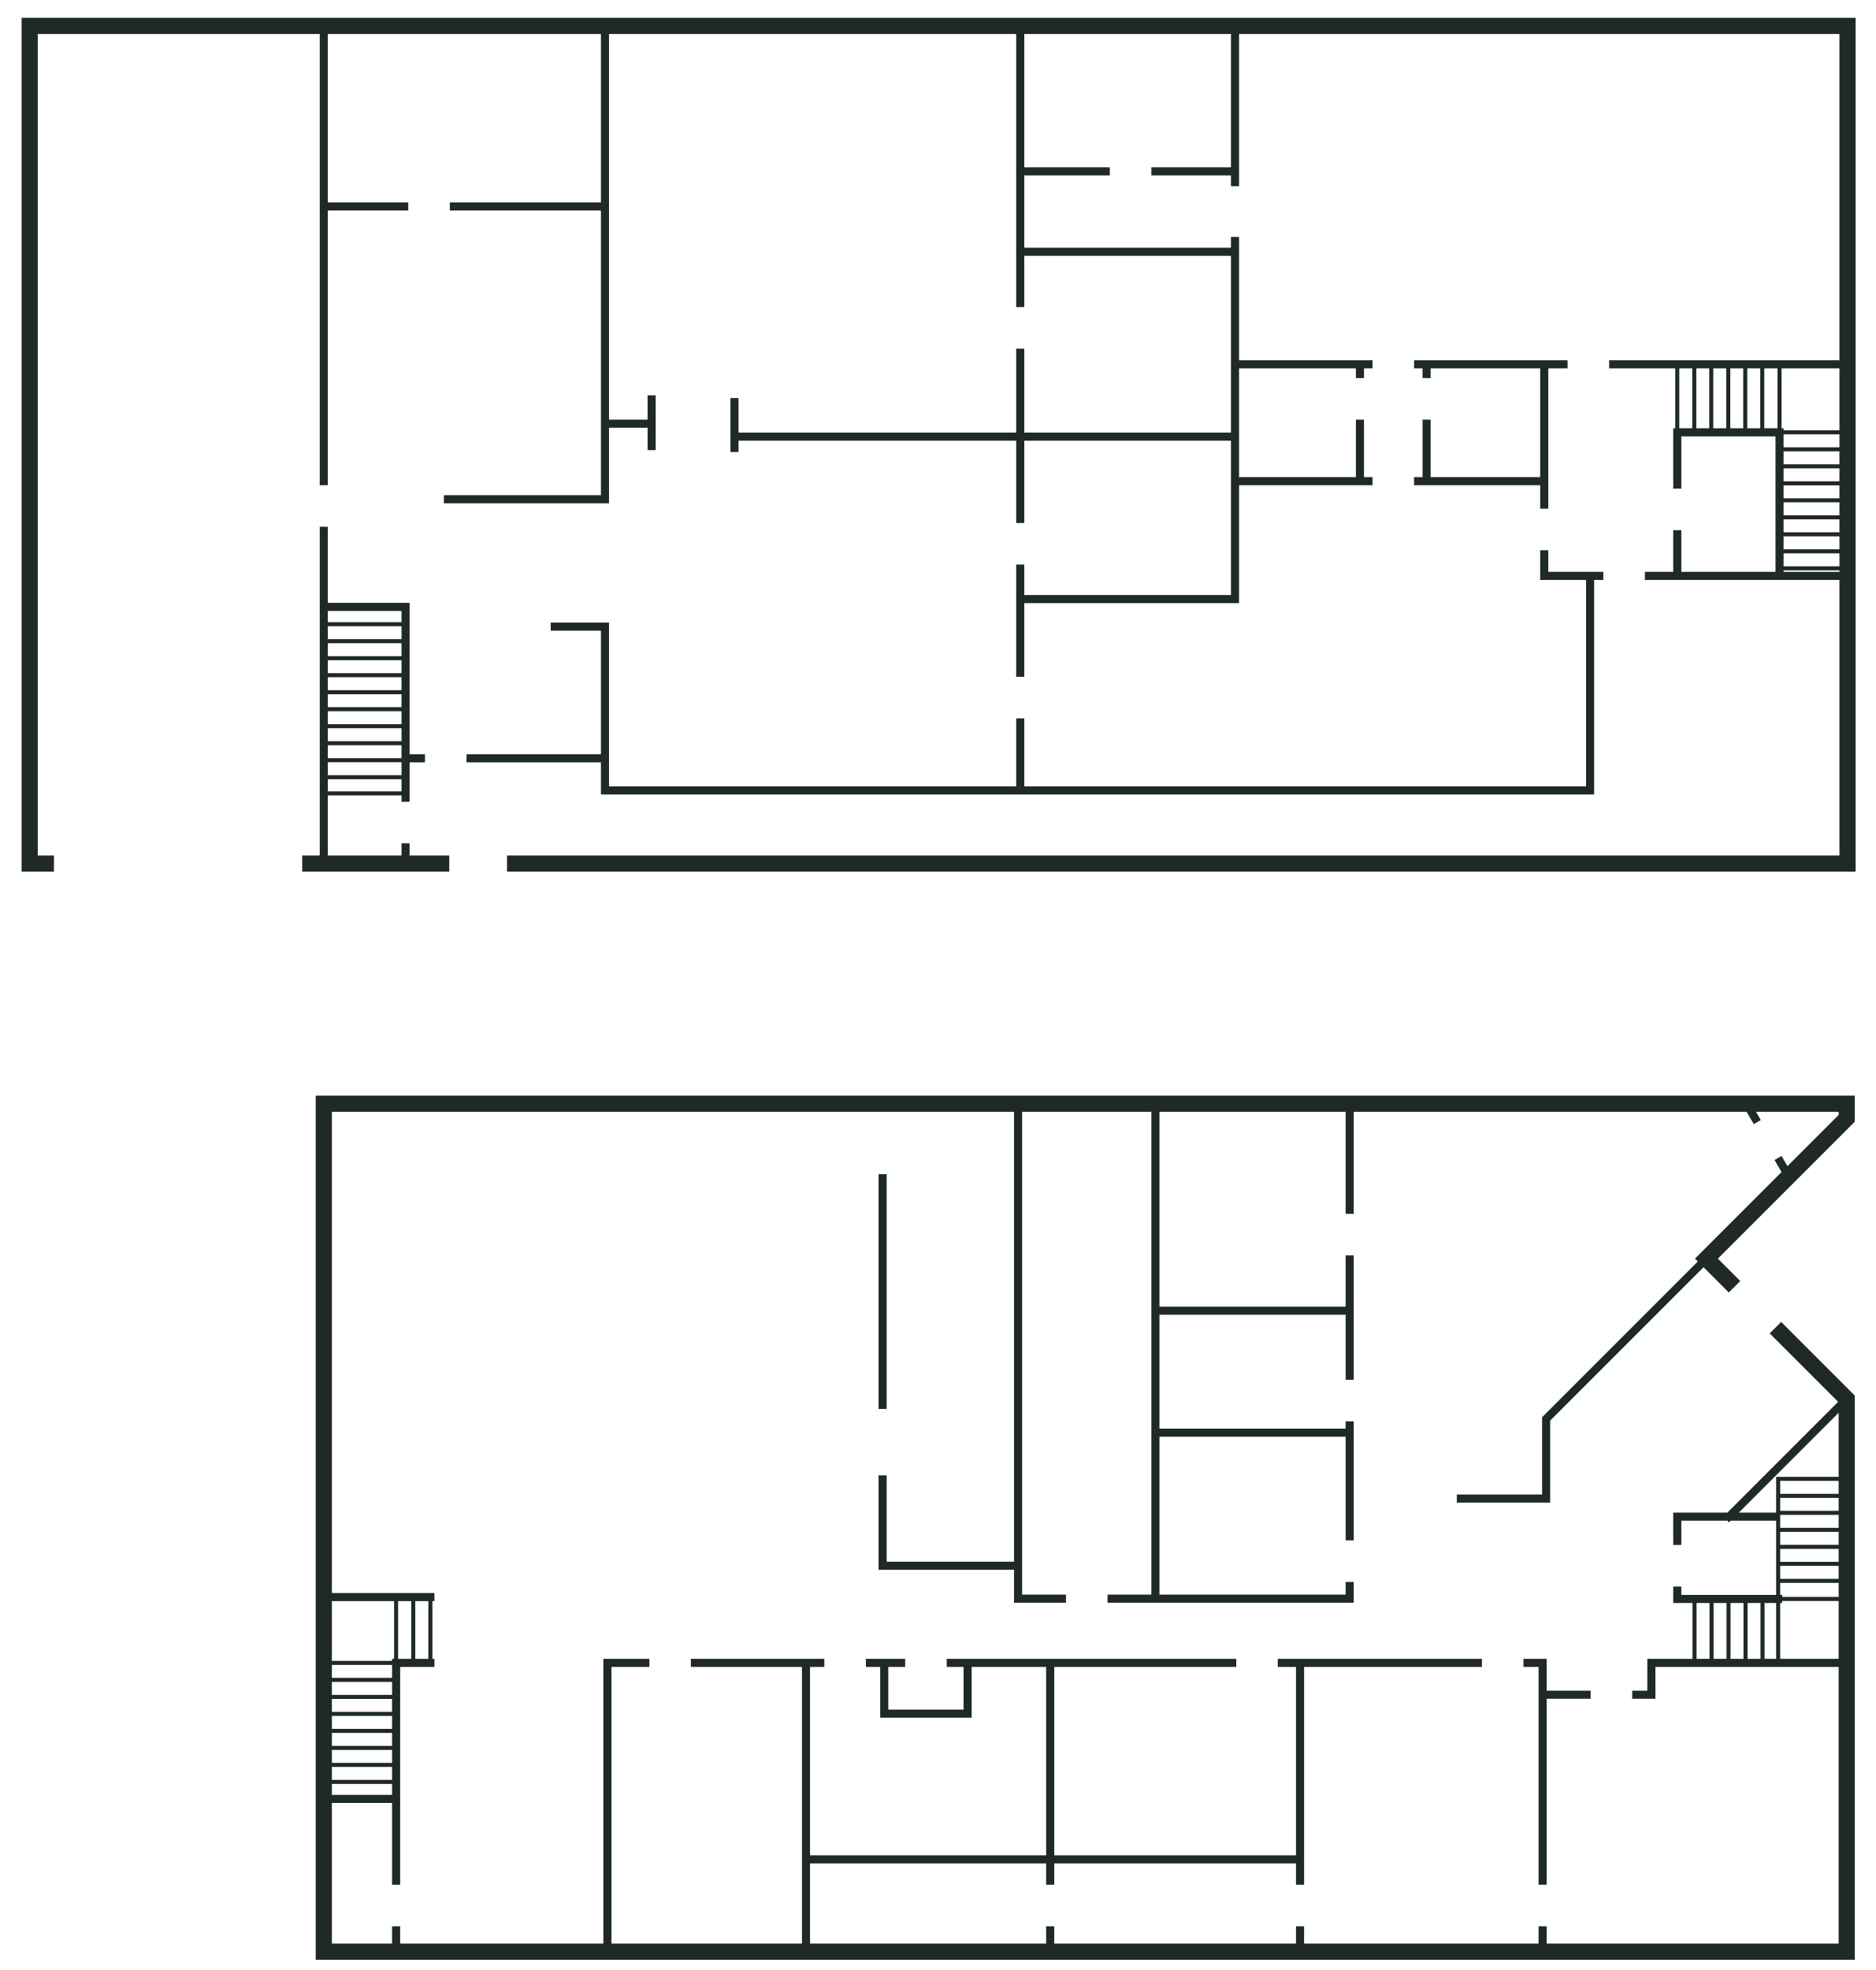
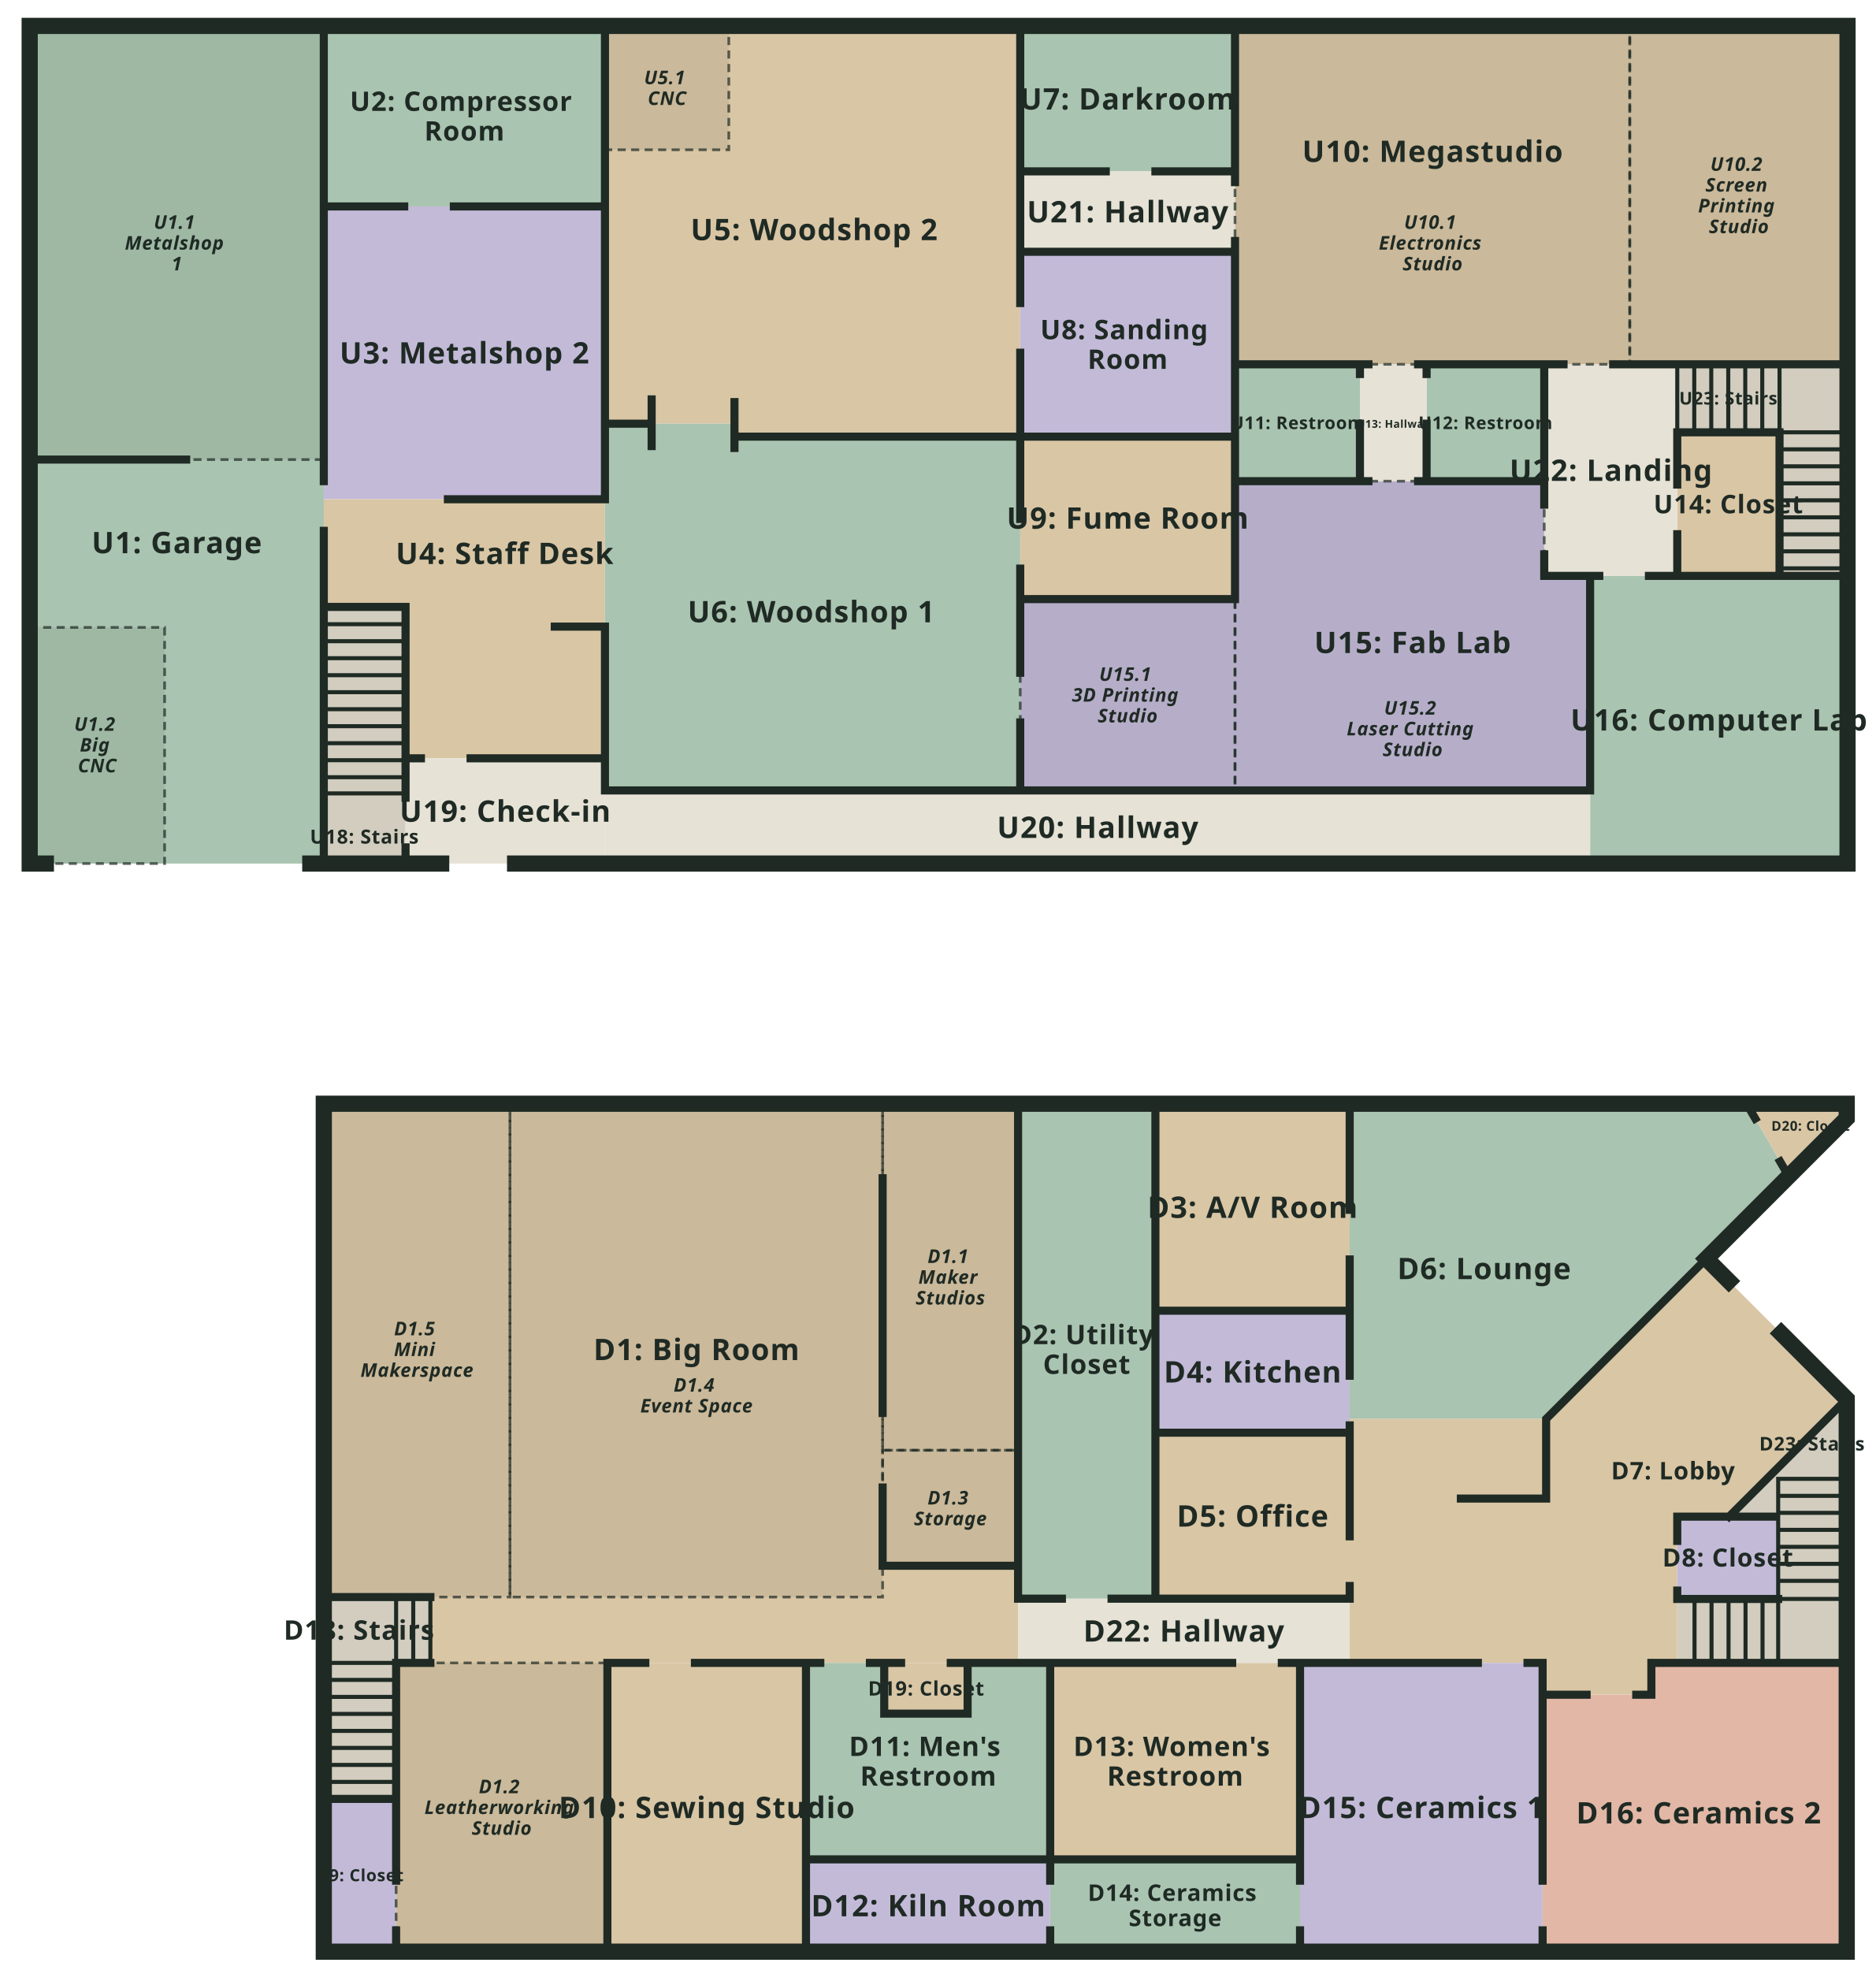
- <svg xmlns="http://www.w3.org/2000/svg" viewBox="170 20 695 730" fill="none" stroke="#1f2a24" stroke-linecap="square" stroke-linejoin="miter">
+ <svg xmlns="http://www.w3.org/2000/svg" viewBox="170 20 695 730">
  <g id="upstairs">
-     <path id="up-exterior" stroke-width="6" d="M333.5 340 H285 M187 340 H181 V29.6 H854.7 V340 H360.9" />
-     <path id="up-interior" stroke-width="3" d="M290 29.6 V198.3 M290 216.7 V340 M290 244.9 H320.3 V315.6 M320.3 334 V340 M290 96.5 H319.8 M338.2 96.5 H394.2 M394.2 29.6 V205 H336 M375.6 252.2 H394.2 V312.9 M320.3 301 H326 M344.4 301 H394.2 M394.2 312.9 H759.3 M442.2 181.8 H627.7 M442.2 169 V186 M394.2 177 H411.5 M411.5 168 V185.3 M548.1 29.6 V132.3 M548.1 150.7 V212.3 M548.1 230.7 V269.3 M548.1 287.7 V312.9 M548.1 83.5 H579.8 M598.2 83.5 H627.7 M627.7 29.6 V87.5 M627.7 109.3 V242 M548.1 113.3 H627.7 M548.1 242 H627.7 M627.7 155 H677.15 M627.7 198.3 H677.15 M674 155 V158.6 M674 177 V198.3 M695.55 155 H749.45 M742.3 155 V207 M695.55 198.3 H742.3 M698.7 155 V158.6 M698.7 177 V198.3 M742.3 225.4 V233.4 H762.7 M759.3 233.4 V312.9 M767.85 155 H854.7 M791.6 180.2 V199.55 M791.6 217.95 V233.4 M791.6 180.2 H829.5 V233.4 M781.1 233.4 H854.7" />
-     <path id="up-stairs" stroke-width="1.5" d="M290 245 H320.3 V314 H290 Z M290 251.3 H320.3 M290 257.6 H320.3 M290 263.9 H320.3 M290 270.2 H320.3 M290 276.5 H320.3 M290 282.8 H320.3 M290 289.1 H320.3 M290 295.4 H320.3 M290 301.7 H320.3 M290 308 H320.3 M791.6 155 H829.5 V180.2 H791.6 Z M797.9 155 V180.2 M804.2 155 V180.2 M810.5 155 V180.2 M816.8 155 V180.2 M823.1 155 V180.2 M829.5 180.2 H854.7 V233.4 H829.5 Z M829.5 186.5 H854.7 M829.5 192.8 H854.7 M829.5 199.1 H854.7 M829.5 205.4 H854.7 M829.5 211.7 H854.7 M829.5 218 H854.7 M829.5 224.3 H854.7 M829.5 230.6 H854.7" />
+     <g id="up-rooms" stroke="none" fill-rule="evenodd">
+       <path id="room-U1" fill="#a9c4b0" d="M181 29.6 L290 29.6 L290 340 L181 340 Z" />
+       <path id="room-U2" fill="#a9c4b0" d="M290 29.6 L394.2 29.6 L394.2 96.5 L290 96.5 Z" />
+       <path id="room-U3" fill="#c3bad8" d="M290 96.5 L394.2 96.5 L394.2 205 L290 205 Z" />
+       <path id="room-U4" fill="#d9c6a5" d="M290 205 L394.2 205 L394.2 301 L320.3 301 L320.3 244.9 L290 244.9 Z" />
+       <path id="room-U5" fill="#d9c6a5" d="M394.2 29.6 L548.1 29.6 L548.1 181.8 L442.2 181.8 L442.2 177 L394.2 177 Z" />
+       <path id="room-U6" fill="#a9c4b0" d="M394.2 177 L442.2 177 L442.2 181.8 L548.1 181.8 L548.1 312.9 L394.2 312.9 Z" />
+       <path id="room-U7" fill="#a9c4b0" d="M548.1 29.6 L627.7 29.6 L627.7 83.5 L548.1 83.5 Z" />
+       <path id="room-U8" fill="#c3bad8" d="M548.1 113.3 L627.7 113.3 L627.7 181.8 L548.1 181.8 Z" />
+       <path id="room-U9" fill="#d9c6a5" d="M548.1 181.8 L627.7 181.8 L627.7 242 L548.1 242 Z" />
+       <path id="room-U15" fill="#c3bad8" d="M627.7 198.3 L742.3 198.3 L742.3 233.4 L759.3 233.4 L759.3 312.9 L548.1 312.9 L548.1 242 L627.7 242 Z" />
+       <path id="room-U10" fill="#d9c6a5" d="M627.7 29.6 L854.7 29.6 L854.7 155 L627.7 155 Z" />
+       <path id="room-U11" fill="#a9c4b0" d="M627.7 155 L674 155 L674 198.3 L627.7 198.3 Z" />
+       <path id="room-U12" fill="#a9c4b0" d="M698.7 155 L742.3 155 L742.3 198.3 L698.7 198.3 Z" />
+       <path id="room-U14" fill="#d9c6a5" d="M791.6 180.2 L829.5 180.2 L829.5 233.4 L791.6 233.4 Z" />
+       <path id="room-U16" fill="#a9c4b0" d="M759.3 233.4 L854.7 233.4 L854.7 340 L759.3 340 Z" />
+       <path id="room-U18" fill="#d2cdbf" d="M290 244.9 L320.3 244.9 L320.3 340 L290 340 Z" />
+       <path id="room-U19" fill="#e6e2d6" d="M320.3 301 L394.2 301 L394.2 340 L320.3 340 Z" />
+       <path id="room-U20" fill="#e6e2d6" d="M394.2 312.9 L759.3 312.9 L759.3 340 L394.2 340 Z" />
+       <path id="room-U21" fill="#e6e2d6" d="M548.1 83.5 L627.7 83.5 L627.7 113.3 L548.1 113.3 Z" />
+       <path id="room-U13" fill="#e6e2d6" d="M674 155 L698.7 155 L698.7 198.3 L674 198.3 Z" />
+       <path id="room-U22" fill="#e6e2d6" d="M742.3 155 L791.6 155 L791.6 233.4 L742.3 233.4 Z" />
+       <path id="room-U23" fill="#d2cdbf" d="M791.6 155 L854.7 155 L854.7 233.4 L829.5 233.4 L829.5 180.2 L791.6 180.2 Z" />
+     </g>
+     <g id="up-zones" fill="#1f2a24" fill-opacity="0.08" stroke="#1f2a24" stroke-width="1" stroke-dasharray="3 2" stroke-opacity="0.7">
+       <path id="zone-U1.1" data-room="U1" d="M181 29.6 L290 29.6 L290 190.3 L181 190.3 Z" />
+       <path id="zone-U1.2" data-room="U1" d="M181 252.5 L231 252.5 L231 340 L181 340 Z" />
+       <path id="zone-U5.1" data-room="U5" d="M394.2 29.6 L440.1 29.6 L440.1 75.5 L394.2 75.5 Z" />
+       <path id="zone-U10.1" data-room="U10" d="M627.7 29.6 L774 29.6 L774 155 L627.7 155 Z" />
+       <path id="zone-U10.2" data-room="U10" d="M774 29.6 L854.7 29.6 L854.7 155 L774 155 Z" />
+       <path id="zone-U15.1" data-room="U15" d="M548.1 242 L627.7 242 L627.7 312.9 L548.1 312.9 Z" />
+       <path id="zone-U15.2" data-room="U15" d="M627.7 198.3 L742.3 198.3 L742.3 233.4 L759.3 233.4 L759.3 312.9 L627.7 312.9 Z" />
+     </g>
+     <g id="up-walls" fill="none" stroke="#1f2a24" stroke-linecap="square">
+       <path id="up-exterior" stroke-width="6" d="M333.5 340 H285 M187 340 H181 V29.6 H854.7 V340 H360.9" />
+       <path id="up-interior" stroke-width="3" d="M181 190.3 H239 M290 29.6 V198.3 M290 216.7 V340 M290 244.9 H320.3 V315.6 M320.3 334 V340 M290 96.5 H319.8 M338.2 96.5 H394.2 M394.2 29.6 V205 H336 M375.6 252.2 H394.2 V312.9 M320.3 301 H326 M344.4 301 H394.2 M394.2 312.9 H759.3 M442.2 181.8 H627.7 M442.2 169 V186 M394.2 177 H411.5 M411.5 168 V185.3 M548.1 29.6 V132.3 M548.1 150.7 V212.3 M548.1 230.7 V269.3 M548.1 287.7 V312.9 M548.1 83.5 H579.8 M598.2 83.5 H627.7 M627.7 29.6 V87.5 M627.7 109.3 V242 M548.1 113.3 H627.7 M548.1 242 H627.7 M627.7 155 H677.15 M627.7 198.3 H677.15 M674 155 V158.6 M674 177 V198.3 M695.55 155 H749.45 M742.3 155 V207 M695.55 198.3 H742.3 M698.7 155 V158.6 M698.7 177 V198.3 M742.3 225.4 V233.4 H762.7 M759.3 233.4 V312.9 M767.85 155 H854.7 M791.6 180.2 V199.55 M791.6 217.95 V233.4 M791.6 180.2 H829.5 V233.4 M781.1 233.4 H854.7" />
+       <path id="up-stairs" stroke-width="1.5" d="M290 245 H320.3 V314 H290 Z M290 251.3 H320.3 M290 257.6 H320.3 M290 263.9 H320.3 M290 270.2 H320.3 M290 276.5 H320.3 M290 282.8 H320.3 M290 289.1 H320.3 M290 295.4 H320.3 M290 301.7 H320.3 M290 308 H320.3 M791.6 155 H829.5 V180.2 H791.6 Z M797.9 155 V180.2 M804.2 155 V180.2 M810.5 155 V180.2 M816.8 155 V180.2 M823.1 155 V180.2 M829.5 180.2 H854.7 V233.4 H829.5 Z M829.5 186.5 H854.7 M829.5 192.8 H854.7 M829.5 199.1 H854.7 M829.5 205.4 H854.7 M829.5 211.7 H854.7 M829.5 218 H854.7 M829.5 224.3 H854.7 M829.5 230.6 H854.7" />
+     </g>
+     <g id="up-room-labels" stroke="none" fill="#1f2a24" font-family="'Archivo Narrow', sans-serif" font-weight="600" text-anchor="middle" letter-spacing="0.03em" style="text-transform:uppercase">
+       <text id="label-U1" x="235.5" y="225" font-size="11">
+         <tspan x="235.5" dy="0">U1: Garage</tspan>
+       </text>
+       <text id="label-U2" x="342.1" y="61.1" font-size="10">
+         <tspan x="342.1" dy="0">U2: Compressor</tspan>
+         <tspan x="342.1" dy="11.00">Room</tspan>
+       </text>
+       <text id="label-U3" x="342.1" y="154.7" font-size="11">
+         <tspan x="342.1" dy="0">U3: Metalshop 2</tspan>
+       </text>
+       <text id="label-U4" x="357" y="229.0" font-size="11">
+         <tspan x="357" dy="0">U4: Staff Desk</tspan>
+       </text>
+       <text id="label-U5" x="471.7" y="109.0" font-size="11">
+         <tspan x="471.7" dy="0">U5: Woodshop 2</tspan>
+       </text>
+       <text id="label-U6" x="470.6" y="250.6" font-size="11">
+         <tspan x="470.6" dy="0">U6: Woodshop 1</tspan>
+       </text>
+       <text id="label-U7" x="587.9" y="60.6" font-size="11">
+         <tspan x="587.9" dy="0">U7: Darkroom</tspan>
+       </text>
+       <text id="label-U8" x="587.9" y="145.7" font-size="10">
+         <tspan x="587.9" dy="0">U8: Sanding</tspan>
+         <tspan x="587.9" dy="11.00">Room</tspan>
+       </text>
+       <text id="label-U9" x="587.9" y="215.9" font-size="11">
+         <tspan x="587.9" dy="0">U9: Fume Room</tspan>
+       </text>
+       <text id="label-U15" x="693.5" y="262" font-size="11">
+         <tspan x="693.5" dy="0">U15: Fab Lab</tspan>
+       </text>
+       <text id="label-U10" x="700.9" y="80" font-size="11">
+         <tspan x="700.9" dy="0">U10: Megastudio</tspan>
+       </text>
+       <text id="label-U11" x="650.9" y="179.0" font-size="6.5">
+         <tspan x="650.9" dy="0">U11: Restroom</tspan>
+       </text>
+       <text id="label-U12" x="720.5" y="179.0" font-size="6.5">
+         <tspan x="720.5" dy="0">U12: Restroom</tspan>
+       </text>
+       <text id="label-U14" x="810.5" y="210.2" font-size="9.5">
+         <tspan x="810.5" dy="0">U14: Closet</tspan>
+       </text>
+       <text id="label-U16" x="807" y="290.7" font-size="11">
+         <tspan x="807" dy="0">U16: Computer Lab</tspan>
+       </text>
+       <text id="label-U18" x="305" y="332.6" font-size="7.2">
+         <tspan x="305" dy="0">U18: Stairs</tspan>
+       </text>
+       <text id="label-U19" x="357.2" y="324.5" font-size="11">
+         <tspan x="357.2" dy="0">U19: Check-in</tspan>
+       </text>
+       <text id="label-U20" x="576.8" y="330.5" font-size="11">
+         <tspan x="576.8" dy="0">U20: Hallway</tspan>
+       </text>
+       <text id="label-U21" x="587.9" y="102.4" font-size="11">
+         <tspan x="587.9" dy="0">U21: Hallway</tspan>
+       </text>
+       <text id="label-U22" x="767" y="198.2" font-size="11">
+         <tspan x="767" dy="0">U22: Landing</tspan>
+       </text>
+       <text id="label-U23" x="810.5" y="169.9" font-size="6.5">
+         <tspan x="810.5" dy="0">U23: Stairs</tspan>
+       </text>
+       <text id="label-U13" x="686.4" y="178.5" font-size="4">
+         <tspan x="686.4" dy="0">U13: Hallway</tspan>
+       </text>
+     </g>
+     <g id="up-zone-labels" stroke="none" fill="#1f2a24" font-family="'Archivo Narrow', sans-serif" font-weight="600" font-style="italic" text-anchor="middle" letter-spacing="0.03em" style="text-transform:uppercase">
+       <text id="zlabel-U1.1" x="235.5" y="104.8" font-size="7">
+         <tspan x="235.5" dy="0">U1.1</tspan>
+         <tspan x="235.5" dy="7.70">Metalshop</tspan>
+         <tspan x="235.5" dy="7.70">1</tspan>
+       </text>
+       <text id="zlabel-U1.2" x="206" y="290.8" font-size="7">
+         <tspan x="206" dy="0">U1.2</tspan>
+         <tspan x="206" dy="7.7">Big</tspan>
+         <tspan x="206" dy="7.7">CNC</tspan>
+       </text>
+       <text id="zlabel-U5.1" x="417.2" y="51.2" font-size="7">
+         <tspan x="417.2" dy="0">U5.1</tspan>
+         <tspan x="417.2" dy="7.7">CNC</tspan>
+       </text>
+       <text id="zlabel-U10.1" x="700.9" y="104.8" font-size="7">
+         <tspan x="700.9" dy="0">U10.1</tspan>
+         <tspan x="700.9" dy="7.7">Electronics</tspan>
+         <tspan x="700.9" dy="7.7">Studio</tspan>
+       </text>
+       <text id="zlabel-U10.2" x="814.4" y="83.3" font-size="7">
+         <tspan x="814.4" dy="0">U10.2</tspan>
+         <tspan x="814.4" dy="7.7">Screen</tspan>
+         <tspan x="814.4" dy="7.7">Printing</tspan>
+         <tspan x="814.4" dy="7.7">Studio</tspan>
+       </text>
+       <text id="zlabel-U15.1" x="587.9" y="272.3" font-size="7">
+         <tspan x="587.9" dy="0">U15.1</tspan>
+         <tspan x="587.9" dy="7.7">3D Printing</tspan>
+         <tspan x="587.9" dy="7.7">Studio</tspan>
+       </text>
+       <text id="zlabel-U15.2" x="693.5" y="284.8" font-size="7">
+         <tspan x="693.5" dy="0">U15.2</tspan>
+         <tspan x="693.5" dy="7.7">Laser Cutting</tspan>
+         <tspan x="693.5" dy="7.7">Studio</tspan>
+       </text>
+     </g>
  </g>
  <g id="downstairs" transform="translate(0 50)">
-     <path id="down-exterior" stroke-width="6" d="M290 379 H854.4 V384.4 L802.4 436.4 L810.7 444.7 M830.1 464.1 L854.4 488.4 V693.2 H290 V379" />
-     <path id="down-interior" stroke-width="3" d="M547.3 379 V562.4 H563.55 M497.1 406.6 V490.6 M497.1 518.2 V550.2 H547.3 M581.95 562.4 H670.2 M598.2 379 V562.4 M598.2 455.7 H670.2 M598.2 500.9 H670.2 M670.2 379 V418.3 M670.2 436.7 V479.8 M670.2 498.2 V539.3 M670.2 557.7 V562.4 M290 561.8 H329.5 M290 636.6 H316.8 M316.8 586.2 H329.5 M395.1 586.2 H409.15 M427.55 586.2 H474 M492.4 586.2 H503.95 M497.7 586.2 V605 H528.6 V586.2 M522.35 586.2 H626.65 M645.05 586.2 H717.7 M736.1 586.2 H741.7 M741.7 598 H758 M776.4 598 H782 V586.2 H854.4 M316.8 586.2 V666.9 M316.8 685.3 V693.2 M395.1 586.2 V693.2 M468.7 586.2 V693.2 M559.2 586.2 V666.9 M559.2 685.3 V693.2 M468.7 659 H651.8 M651.8 586.2 V666.9 M651.8 685.3 V693.2 M741.7 586.2 V666.9 M741.7 685.3 V693.2 M802.4 436.4 L743 495.8 V525.3 H711.4 M817.3 379 L820.5 384.5 M829.7 400.4 L832.9 405.9 M854.4 488.4 L810.8 532 M791.6 541 V532 H827.6 M791.6 559.4 V562.5 M791.6 562.5 H829" />
-     <path id="down-stairs" stroke-width="1.5" d="M290 586.2 H316.8 V636.6 H290 Z M290 592.5 H316.8 M290 598.8 H316.8 M290 605.1 H316.8 M290 611.4 H316.8 M290 617.7 H316.8 M290 624 H316.8 M290 630.3 H316.8 M316.8 561.8 H329.5 V586.2 H316.8 Z M323.15 561.8 V586.2 M829 518 H854.4 V562.5 H829 Z M829 524.3 H854.4 M829 530.6 H854.4 M829 536.9 H854.4 M829 543.2 H854.4 M829 549.5 H854.4 M829 555.8 H854.4 M798 562.5 H829 V586.2 H798 Z M804.3 562.5 V586.2 M810.6 562.5 V586.2 M816.9 562.5 V586.2 M823.2 562.5 V586.2" />
+     <g id="down-rooms" stroke="none" fill-rule="evenodd">
+       <path id="room-D1" fill="#d9c6a5" d="M290 379 L547.3 379 L547.3 586.2 L395.1 586.2 L395.1 693.2 L316.8 693.2 L316.8 586.2 L329.5 586.2 L329.5 562.4 L290 562.4 Z" />
+       <path id="room-D2" fill="#a9c4b0" d="M547.3 379 L598.2 379 L598.2 562.4 L547.3 562.4 Z" />
+       <path id="room-D3" fill="#d9c6a5" d="M598.2 379 L670.2 379 L670.2 455.7 L598.2 455.7 Z" />
+       <path id="room-D4" fill="#c3bad8" d="M598.2 455.7 L670.2 455.7 L670.2 500.9 L598.2 500.9 Z" />
+       <path id="room-D5" fill="#d9c6a5" d="M598.2 500.9 L670.2 500.9 L670.2 562.4 L598.2 562.4 Z" />
+       <path id="room-D6" fill="#a9c4b0" d="M670.2 379 L817.3 379 L832.9 405.9 L802.4 436.4 L743 495.8 L670.2 495.8 Z" />
+       <path id="room-D7" fill="#d9c6a5" d="M802.4 436.4 L854.4 488.4 L810.8 532 L791.6 532 L791.6 586.2 L782 586.2 L782 598 L741.7 598 L741.7 586.2 L670.2 586.2 L670.2 495.8 L743 495.8 Z" />
+       <path id="room-D20" fill="#d9c6a5" d="M817.3 379 L854.4 379 L854.4 384.4 L832.9 405.9 Z" />
+       <path id="room-D8" fill="#c3bad8" d="M791.6 532 L829 532 L829 562.5 L791.6 562.5 Z" />
+       <path id="room-D9" fill="#c3bad8" d="M290 636.6 L316.8 636.6 L316.8 693.2 L290 693.2 Z" />
+       <path id="room-D10" fill="#d9c6a5" d="M395.1 586.2 L468.7 586.2 L468.7 693.2 L395.1 693.2 Z" />
+       <path id="room-D11" fill="#a9c4b0" d="M468.7 586.2 L497.7 586.2 L497.7 605 L528.6 605 L528.6 586.2 L559.2 586.2 L559.2 659 L468.7 659 Z" />
+       <path id="room-D19" fill="#d9c6a5" d="M497.7 586.2 L528.6 586.2 L528.6 605 L497.7 605 Z" />
+       <path id="room-D12" fill="#c3bad8" d="M468.7 659 L559.2 659 L559.2 693.2 L468.7 693.2 Z" />
+       <path id="room-D13" fill="#d9c6a5" d="M559.2 586.2 L651.8 586.2 L651.8 659 L559.2 659 Z" />
+       <path id="room-D14" fill="#a9c4b0" d="M559.2 659 L651.8 659 L651.8 693.2 L559.2 693.2 Z" />
+       <path id="room-D15" fill="#c3bad8" d="M651.8 586.2 L741.7 586.2 L741.7 693.2 L651.8 693.2 Z" />
+       <path id="room-D16" fill="#e2b7a6" d="M741.7 598 L782 598 L782 586.2 L854.4 586.2 L854.4 693.2 L741.7 693.2 Z" />
+       <path id="room-D18" fill="#d2cdbf" d="M290 561.8 L329.5 561.8 L329.5 586.2 L316.8 586.2 L316.8 636.6 L290 636.6 Z" />
+       <path id="room-D22" fill="#e6e2d6" d="M547.3 562.4 L670.2 562.4 L670.2 586.2 L547.3 586.2 Z" />
+       <path id="room-D23" fill="#d2cdbf" d="M810.8 532 L854.4 488.4 L854.4 586.2 L791.6 586.2 L791.6 562.5 L829 562.5 L829 532 Z" />
+     </g>
+     <g id="down-zones" fill="#1f2a24" fill-opacity="0.08" stroke="#1f2a24" stroke-width="1" stroke-dasharray="3 2" stroke-opacity="0.7">
+       <path id="zone-D1.1" data-room="D1" d="M497.1 379 L547.3 379 L547.3 507.4 L497.1 507.4 Z" />
+       <path id="zone-D1.3" data-room="D1" d="M497.1 507.4 L547.3 507.4 L547.3 550.2 L497.1 550.2 Z" />
+       <path id="zone-D1.2" data-room="D1" d="M316.8 586.2 L395.1 586.2 L395.1 693.2 L316.8 693.2 Z" />
+       <path id="zone-D1.4" data-room="D1" d="M359 379 L497.1 379 L497.1 561.8 L359 561.8 Z" />
+       <path id="zone-D1.5" data-room="D1" d="M290 379 L359 379 L359 561.8 L290 561.8 Z" />
+     </g>
+     <g id="down-walls" fill="none" stroke="#1f2a24" stroke-linecap="square">
+       <path id="down-exterior" stroke-width="6" d="M290 379 H854.4 V384.4 L802.4 436.4 L810.7 444.7 M830.1 464.1 L854.4 488.4 V693.2 H290 V379" />
+       <path id="down-interior" stroke-width="3" d="M547.3 379 V562.4 H563.55 M497.1 406.6 V493.6 M497.1 521.2 V550.2 H547.3 M581.95 562.4 H670.2 M598.2 379 V562.4 M598.2 455.7 H670.2 M598.2 500.9 H670.2 M670.2 379 V418.3 M670.2 436.7 V479.8 M670.2 498.2 V539.3 M670.2 557.7 V562.4 M290 561.8 H329.5 M290 636.6 H316.8 M316.8 586.2 H329.5 M395.1 586.2 H409.15 M427.55 586.2 H474 M492.4 586.2 H503.95 M497.7 586.2 V605 H528.6 V586.2 M522.35 586.2 H626.65 M645.05 586.2 H717.7 M736.1 586.2 H741.7 M741.7 598 H758 M776.4 598 H782 V586.2 H854.4 M316.8 586.2 V666.9 M316.8 685.3 V693.2 M395.1 586.2 V693.2 M468.7 586.2 V693.2 M559.2 586.2 V666.9 M559.2 685.3 V693.2 M468.7 659 H651.8 M651.8 586.2 V666.9 M651.8 685.3 V693.2 M741.7 586.2 V666.9 M741.7 685.3 V693.2 M802.4 436.4 L743 495.8 V525.3 H711.4 M817.3 379 L820.5 384.5 M829.7 400.4 L832.9 405.9 M854.4 488.4 L810.8 532 M791.6 541 V532 H827.6 M791.6 559.4 V562.5 M791.6 562.5 H829" />
+       <path id="down-stairs" stroke-width="1.5" d="M290 586.2 H316.8 V636.6 H290 Z M290 592.5 H316.8 M290 598.8 H316.8 M290 605.1 H316.8 M290 611.4 H316.8 M290 617.7 H316.8 M290 624 H316.8 M290 630.3 H316.8 M316.8 561.8 H329.5 V586.2 H316.8 Z M323.15 561.8 V586.2 M829 518 H854.4 V562.5 H829 Z M829 524.3 H854.4 M829 530.6 H854.4 M829 536.9 H854.4 M829 543.2 H854.4 M829 549.5 H854.4 M829 555.8 H854.4 M798 562.5 H829 V586.2 H798 Z M804.3 562.5 V586.2 M810.6 562.5 V586.2 M816.9 562.5 V586.2 M823.2 562.5 V586.2" />
+     </g>
+     <g id="down-room-labels" stroke="none" fill="#1f2a24" font-family="'Archivo Narrow', sans-serif" font-weight="600" text-anchor="middle" letter-spacing="0.03em" style="text-transform:uppercase">
+       <text id="label-D1" x="428.1" y="474.0" font-size="11">
+         <tspan x="428.1" dy="0">D1: Big Room</tspan>
+       </text>
+       <text id="label-D2" x="572.7" y="468.1" font-size="10">
+         <tspan x="572.7" dy="0">D2: Utility</tspan>
+         <tspan x="572.7" dy="11.00">Closet</tspan>
+       </text>
+       <text id="label-D3" x="634.2" y="421.3" font-size="11">
+         <tspan x="634.2" dy="0">D3: A/V Room</tspan>
+       </text>
+       <text id="label-D4" x="634.2" y="482.3" font-size="11">
+         <tspan x="634.2" dy="0">D4: Kitchen</tspan>
+       </text>
+       <text id="label-D5" x="634.2" y="535.7" font-size="11">
+         <tspan x="634.2" dy="0">D5: Office</tspan>
+       </text>
+       <text id="label-D6" x="720" y="444.0" font-size="11">
+         <tspan x="720" dy="0">D6: Lounge</tspan>
+       </text>
+       <text id="label-D8" x="810.3" y="550.5" font-size="9.3">
+         <tspan x="810.3" dy="0">D8: Closet</tspan>
+       </text>
+       <text id="label-D9" x="303.4" y="667.1" font-size="6.2">
+         <tspan x="303.4" dy="0">D9: Closet</tspan>
+       </text>
+       <text id="label-D10" x="431.9" y="643.7" font-size="11">
+         <tspan x="431.9" dy="0">D10: Sewing Studio</tspan>
+       </text>
+       <text id="label-D11" x="514" y="620.7" font-size="10">
+         <tspan x="514" dy="0">D11: Men's</tspan>
+         <tspan x="514" dy="11.00">Restroom</tspan>
+       </text>
+       <text id="label-D19" x="513.2" y="598.3" font-size="7.4">
+         <tspan x="513.2" dy="0">D19: Closet</tspan>
+       </text>
+       <text id="label-D12" x="514" y="680.1" font-size="11">
+         <tspan x="514" dy="0">D12: Kiln Room</tspan>
+       </text>
+       <text id="label-D13" x="605.5" y="620.7" font-size="10">
+         <tspan x="605.5" dy="0">D13: Women's</tspan>
+         <tspan x="605.5" dy="11.00">Restroom</tspan>
+       </text>
+       <text id="label-D14" x="605.5" y="674.4" font-size="8.5">
+         <tspan x="605.5" dy="0">D14: Ceramics</tspan>
+         <tspan x="605.5" dy="9.35">Storage</tspan>
+       </text>
+       <text id="label-D15" x="696.8" y="643.7" font-size="11">
+         <tspan x="696.8" dy="0">D15: Ceramics 1</tspan>
+       </text>
+       <text id="label-D16" x="799.5" y="645.7" font-size="11">
+         <tspan x="799.5" dy="0">D16: Ceramics 2</tspan>
+       </text>
+       <text id="label-D18" x="303" y="577.6" font-size="10">
+         <tspan x="303" dy="0">D18: Stairs</tspan>
+       </text>
+       <text id="label-D22" x="608.7" y="578.3" font-size="11">
+         <tspan x="608.7" dy="0">D22: Hallway</tspan>
+       </text>
+       <text id="label-D23" x="841.5" y="507.5" font-size="7">
+         <tspan x="841.5" dy="0">D23: Stairs</tspan>
+       </text>
+       <text id="label-D20" x="841" y="389" font-size="5">
+         <tspan x="841" dy="0">D20: Closet</tspan>
+       </text>
+       <text id="label-D7" x="790" y="518.2" font-size="9">
+         <tspan x="790" dy="0">D7: Lobby</tspan>
+       </text>
+     </g>
+     <g id="down-zone-labels" stroke="none" fill="#1f2a24" font-family="'Archivo Narrow', sans-serif" font-weight="600" font-style="italic" text-anchor="middle" letter-spacing="0.03em" style="text-transform:uppercase">
+       <text id="zlabel-D1.1" x="522.2" y="438.0" font-size="7">
+         <tspan x="522.2" dy="0">D1.1</tspan>
+         <tspan x="522.2" dy="7.70">Maker</tspan>
+         <tspan x="522.2" dy="7.70">Studios</tspan>
+       </text>
+       <text id="zlabel-D1.3" x="522.2" y="527.5" font-size="7">
+         <tspan x="522.2" dy="0">D1.3</tspan>
+         <tspan x="522.2" dy="7.70">Storage</tspan>
+       </text>
+       <text id="zlabel-D1.2" x="355.9" y="634.5" font-size="7">
+         <tspan x="355.9" dy="0">D1.2</tspan>
+         <tspan x="355.9" dy="7.7">Leatherworking</tspan>
+         <tspan x="355.9" dy="7.7">Studio</tspan>
+       </text>
+       <text id="zlabel-D1.4" x="428.1" y="485.7" font-size="7">
+         <tspan x="428.1" dy="0">D1.4</tspan>
+         <tspan x="428.1" dy="7.7">Event Space</tspan>
+       </text>
+       <text id="zlabel-D1.5" x="324.5" y="464.8" font-size="7">
+         <tspan x="324.5" dy="0">D1.5</tspan>
+         <tspan x="324.5" dy="7.7">Mini</tspan>
+         <tspan x="324.5" dy="7.7">Makerspace</tspan>
+       </text>
+     </g>
  </g>
</svg>
